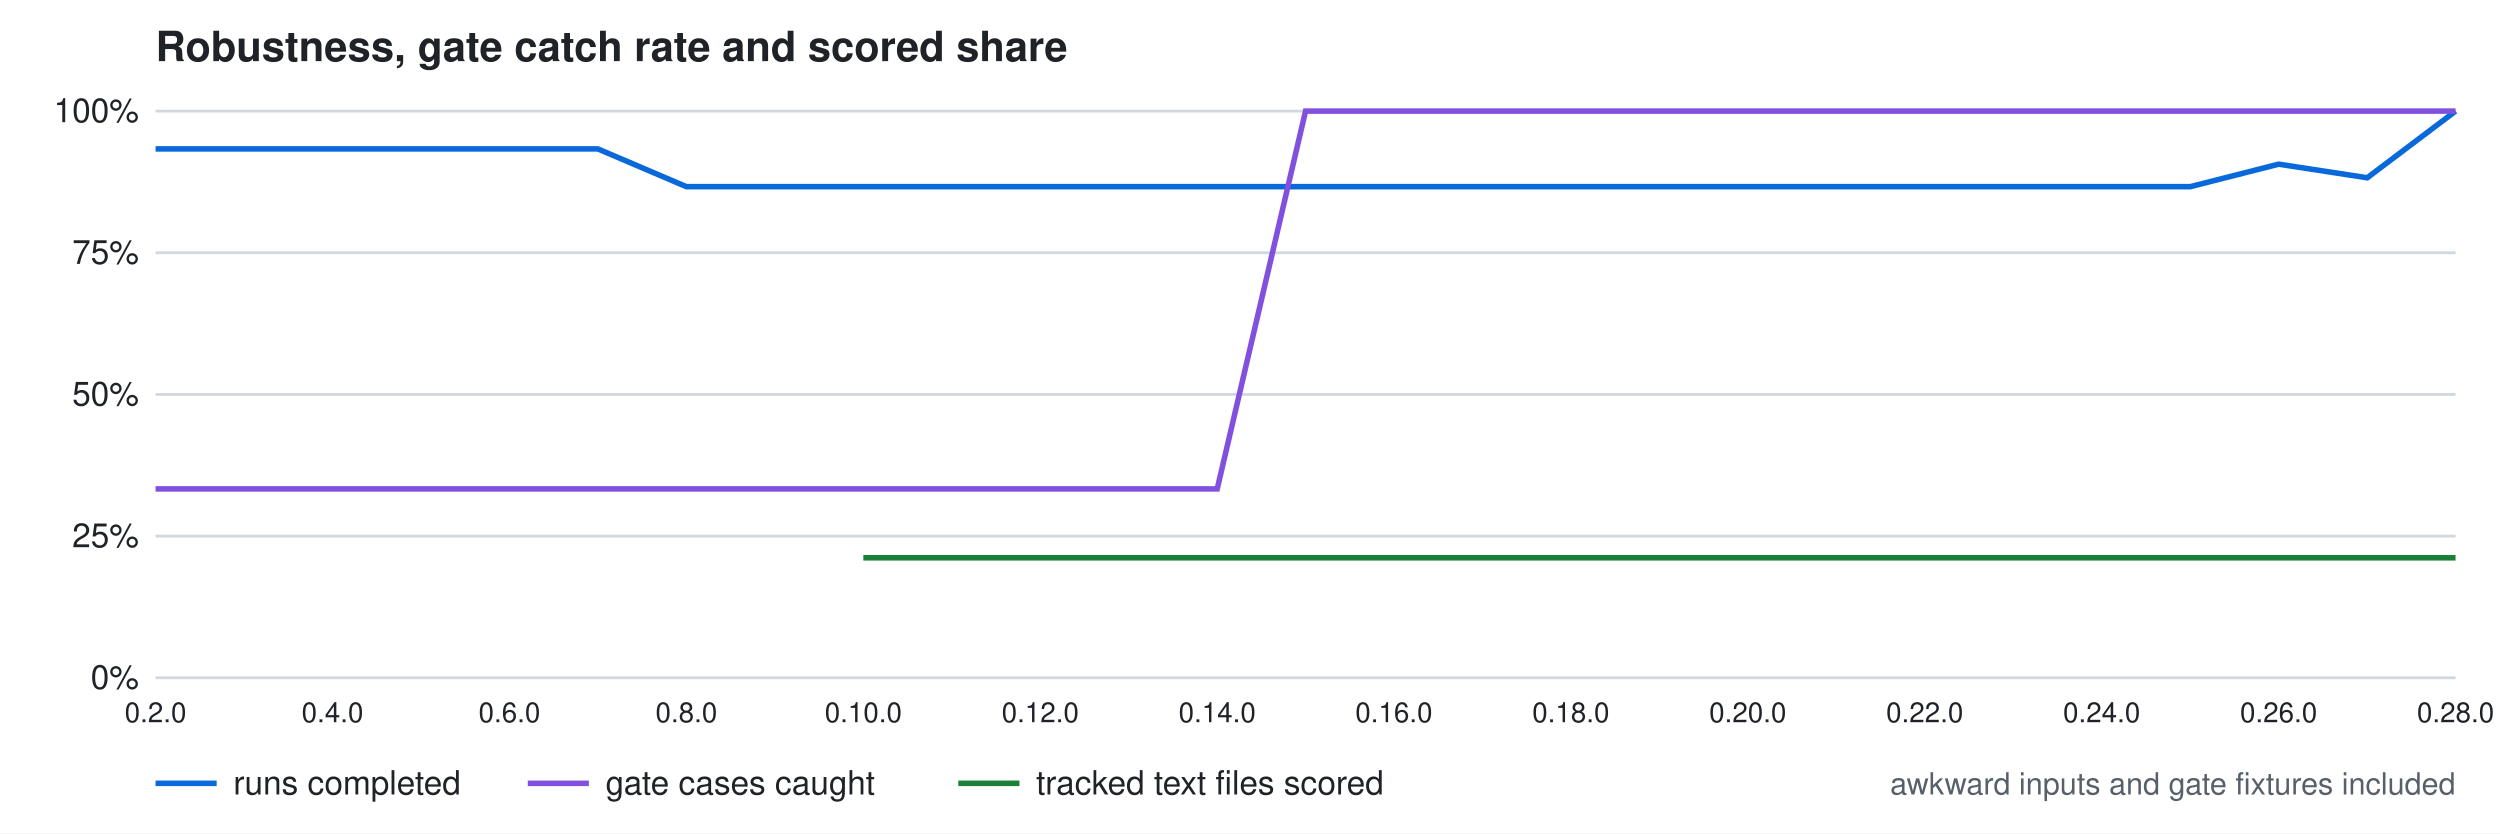
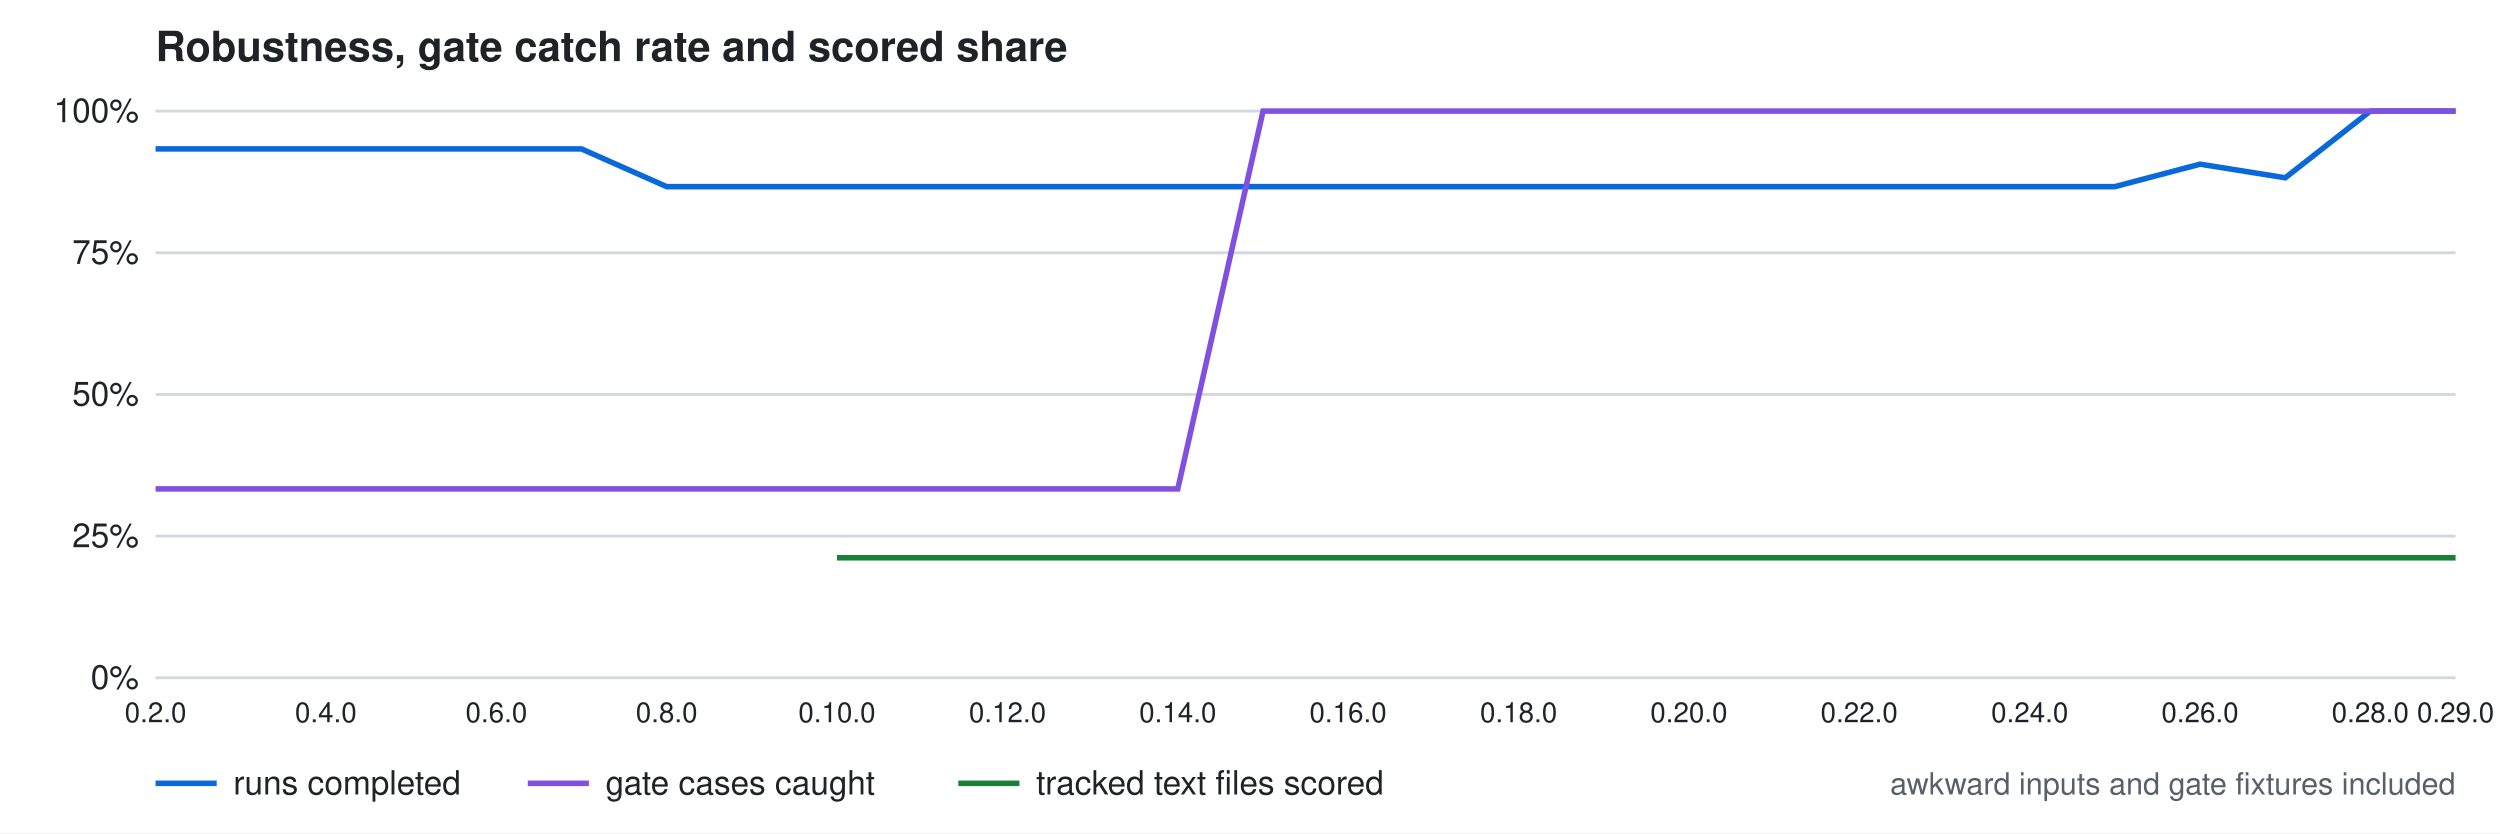
<svg xmlns="http://www.w3.org/2000/svg" width="900" height="300" viewBox="0 0 900 300" font-family="-apple-system,Segoe UI,Helvetica,Arial,sans-serif" font-size="12">
  <rect width="900" height="300" fill="#ffffff" />
  <text x="56" y="22" font-size="15" font-weight="600" fill="#1f2328">Robustness, gate catch rate and scored share</text>
  <line x1="56" y1="244.0" x2="884" y2="244.0" stroke="#d0d7de" stroke-width="1" />
  <text x="50" y="248.0" text-anchor="end" fill="#1f2328">0%</text>
  <line x1="56" y1="193.0" x2="884" y2="193.0" stroke="#d0d7de" stroke-width="1" />
  <text x="50" y="197.0" text-anchor="end" fill="#1f2328">25%</text>
  <line x1="56" y1="142.0" x2="884" y2="142.0" stroke="#d0d7de" stroke-width="1" />
  <text x="50" y="146.0" text-anchor="end" fill="#1f2328">50%</text>
  <line x1="56" y1="91.0" x2="884" y2="91.0" stroke="#d0d7de" stroke-width="1" />
  <text x="50" y="95.0" text-anchor="end" fill="#1f2328">75%</text>
  <line x1="56" y1="40.0" x2="884" y2="40.0" stroke="#d0d7de" stroke-width="1" />
  <text x="50" y="44.0" text-anchor="end" fill="#1f2328">100%</text>
  <text x="56.0" y="260" text-anchor="middle" fill="#1f2328" font-size="10">0.2.0</text>
-   <text x="119.7" y="260" text-anchor="middle" fill="#1f2328" font-size="10">0.4.0</text>
-   <text x="183.4" y="260" text-anchor="middle" fill="#1f2328" font-size="10">0.6.0</text>
-   <text x="247.1" y="260" text-anchor="middle" fill="#1f2328" font-size="10">0.8.0</text>
-   <text x="310.8" y="260" text-anchor="middle" fill="#1f2328" font-size="10">0.10.0</text>
-   <text x="374.5" y="260" text-anchor="middle" fill="#1f2328" font-size="10">0.12.0</text>
-   <text x="438.2" y="260" text-anchor="middle" fill="#1f2328" font-size="10">0.14.0</text>
-   <text x="501.8" y="260" text-anchor="middle" fill="#1f2328" font-size="10">0.16.0</text>
-   <text x="565.5" y="260" text-anchor="middle" fill="#1f2328" font-size="10">0.18.0</text>
-   <text x="629.2" y="260" text-anchor="middle" fill="#1f2328" font-size="10">0.20.0</text>
-   <text x="692.9" y="260" text-anchor="middle" fill="#1f2328" font-size="10">0.22.0</text>
-   <text x="756.6" y="260" text-anchor="middle" fill="#1f2328" font-size="10">0.24.0</text>
-   <text x="820.3" y="260" text-anchor="middle" fill="#1f2328" font-size="10">0.26.0</text>
-   <text x="884.0" y="260" text-anchor="middle" fill="#1f2328" font-size="10">0.28.0</text>
-   <polyline points="56.0,53.6 87.8,53.6 119.7,53.6 151.5,53.6 183.4,53.6 215.2,53.6 247.1,67.2 278.9,67.2 310.8,67.2 342.6,67.2 374.5,67.2 406.3,67.2 438.2,67.2 470.0,67.2 501.8,67.2 533.7,67.2 565.5,67.2 597.4,67.2 629.2,67.2 661.1,67.2 692.9,67.2 724.8,67.2 756.6,67.2 788.5,67.2 820.3,59.1 852.2,64.0 884.0,40.0" fill="none" stroke="#0969da" stroke-width="2" />
-   <polyline points="56.0,176.0 87.8,176.0 119.7,176.0 151.5,176.0 183.4,176.0 215.2,176.0 247.1,176.0 278.9,176.0 310.8,176.0 342.6,176.0 374.5,176.0 406.3,176.0 438.2,176.0 470.0,40.0 501.8,40.0 533.7,40.0 565.5,40.0 597.4,40.0 629.2,40.0 661.1,40.0 692.9,40.0 724.8,40.0 756.6,40.0 788.5,40.0 820.3,40.0 852.2,40.0 884.0,40.0" fill="none" stroke="#8250df" stroke-width="2" />
-   <polyline points="310.8,200.8 342.6,200.8 374.5,200.8 406.3,200.8 438.2,200.8 470.0,200.8 501.8,200.8 533.7,200.8 565.5,200.8 597.4,200.8 629.2,200.8 661.1,200.8 692.9,200.8 724.8,200.8 756.6,200.8 788.5,200.8 820.3,200.8 852.2,200.8 884.0,200.8" fill="none" stroke="#1a7f37" stroke-width="2" />
+   <text x="117.3" y="260" text-anchor="middle" fill="#1f2328" font-size="10">0.4.0</text>
+   <text x="178.7" y="260" text-anchor="middle" fill="#1f2328" font-size="10">0.6.0</text>
+   <text x="240.0" y="260" text-anchor="middle" fill="#1f2328" font-size="10">0.8.0</text>
+   <text x="301.3" y="260" text-anchor="middle" fill="#1f2328" font-size="10">0.10.0</text>
+   <text x="362.7" y="260" text-anchor="middle" fill="#1f2328" font-size="10">0.12.0</text>
+   <text x="424.0" y="260" text-anchor="middle" fill="#1f2328" font-size="10">0.14.0</text>
+   <text x="485.3" y="260" text-anchor="middle" fill="#1f2328" font-size="10">0.16.0</text>
+   <text x="546.7" y="260" text-anchor="middle" fill="#1f2328" font-size="10">0.18.0</text>
+   <text x="608.0" y="260" text-anchor="middle" fill="#1f2328" font-size="10">0.20.0</text>
+   <text x="669.3" y="260" text-anchor="middle" fill="#1f2328" font-size="10">0.22.0</text>
+   <text x="730.7" y="260" text-anchor="middle" fill="#1f2328" font-size="10">0.24.0</text>
+   <text x="792.0" y="260" text-anchor="middle" fill="#1f2328" font-size="10">0.26.0</text>
+   <text x="853.3" y="260" text-anchor="middle" fill="#1f2328" font-size="10">0.28.0</text>
+   <text x="884.0" y="260" text-anchor="middle" fill="#1f2328" font-size="10">0.29.0</text>
+   <polyline points="56.0,53.6 86.7,53.6 117.3,53.6 148.0,53.6 178.7,53.6 209.3,53.6 240.0,67.2 270.7,67.2 301.3,67.2 332.0,67.2 362.7,67.2 393.3,67.2 424.0,67.2 454.7,67.2 485.3,67.2 516.0,67.2 546.7,67.2 577.3,67.2 608.0,67.2 638.7,67.2 669.3,67.2 700.0,67.2 730.7,67.2 761.3,67.2 792.0,59.1 822.7,64.0 853.3,40.0 884.0,40.0" fill="none" stroke="#0969da" stroke-width="2" />
+   <polyline points="56.0,176.0 86.7,176.0 117.3,176.0 148.0,176.0 178.7,176.0 209.3,176.0 240.0,176.0 270.7,176.0 301.3,176.0 332.0,176.0 362.7,176.0 393.3,176.0 424.0,176.0 454.7,40.0 485.3,40.0 516.0,40.0 546.7,40.0 577.3,40.0 608.0,40.0 638.7,40.0 669.3,40.0 700.0,40.0 730.7,40.0 761.3,40.0 792.0,40.0 822.7,40.0 853.3,40.0 884.0,40.0" fill="none" stroke="#8250df" stroke-width="2" />
+   <polyline points="301.3,200.8 332.0,200.8 362.7,200.8 393.3,200.8 424.0,200.8 454.7,200.8 485.3,200.8 516.0,200.8 546.7,200.8 577.3,200.8 608.0,200.8 638.7,200.8 669.3,200.8 700.0,200.8 730.7,200.8 761.3,200.8 792.0,200.8 822.7,200.8 853.3,200.8 884.0,200.8" fill="none" stroke="#1a7f37" stroke-width="2" />
  <line x1="56" y1="282" x2="78" y2="282" stroke="#0969da" stroke-width="2" />
  <text x="84" y="286" fill="#1f2328">runs completed</text>
  <line x1="190" y1="282" x2="212" y2="282" stroke="#8250df" stroke-width="2" />
  <text x="218" y="286" fill="#1f2328">gate cases caught</text>
  <line x1="345" y1="282" x2="367" y2="282" stroke="#1a7f37" stroke-width="2" />
  <text x="373" y="286" fill="#1f2328">tracked text files scored</text>
  <text x="884" y="286" text-anchor="end" fill="#57606a" font-size="11">awkward inputs and gate fixtures included</text>
</svg>
